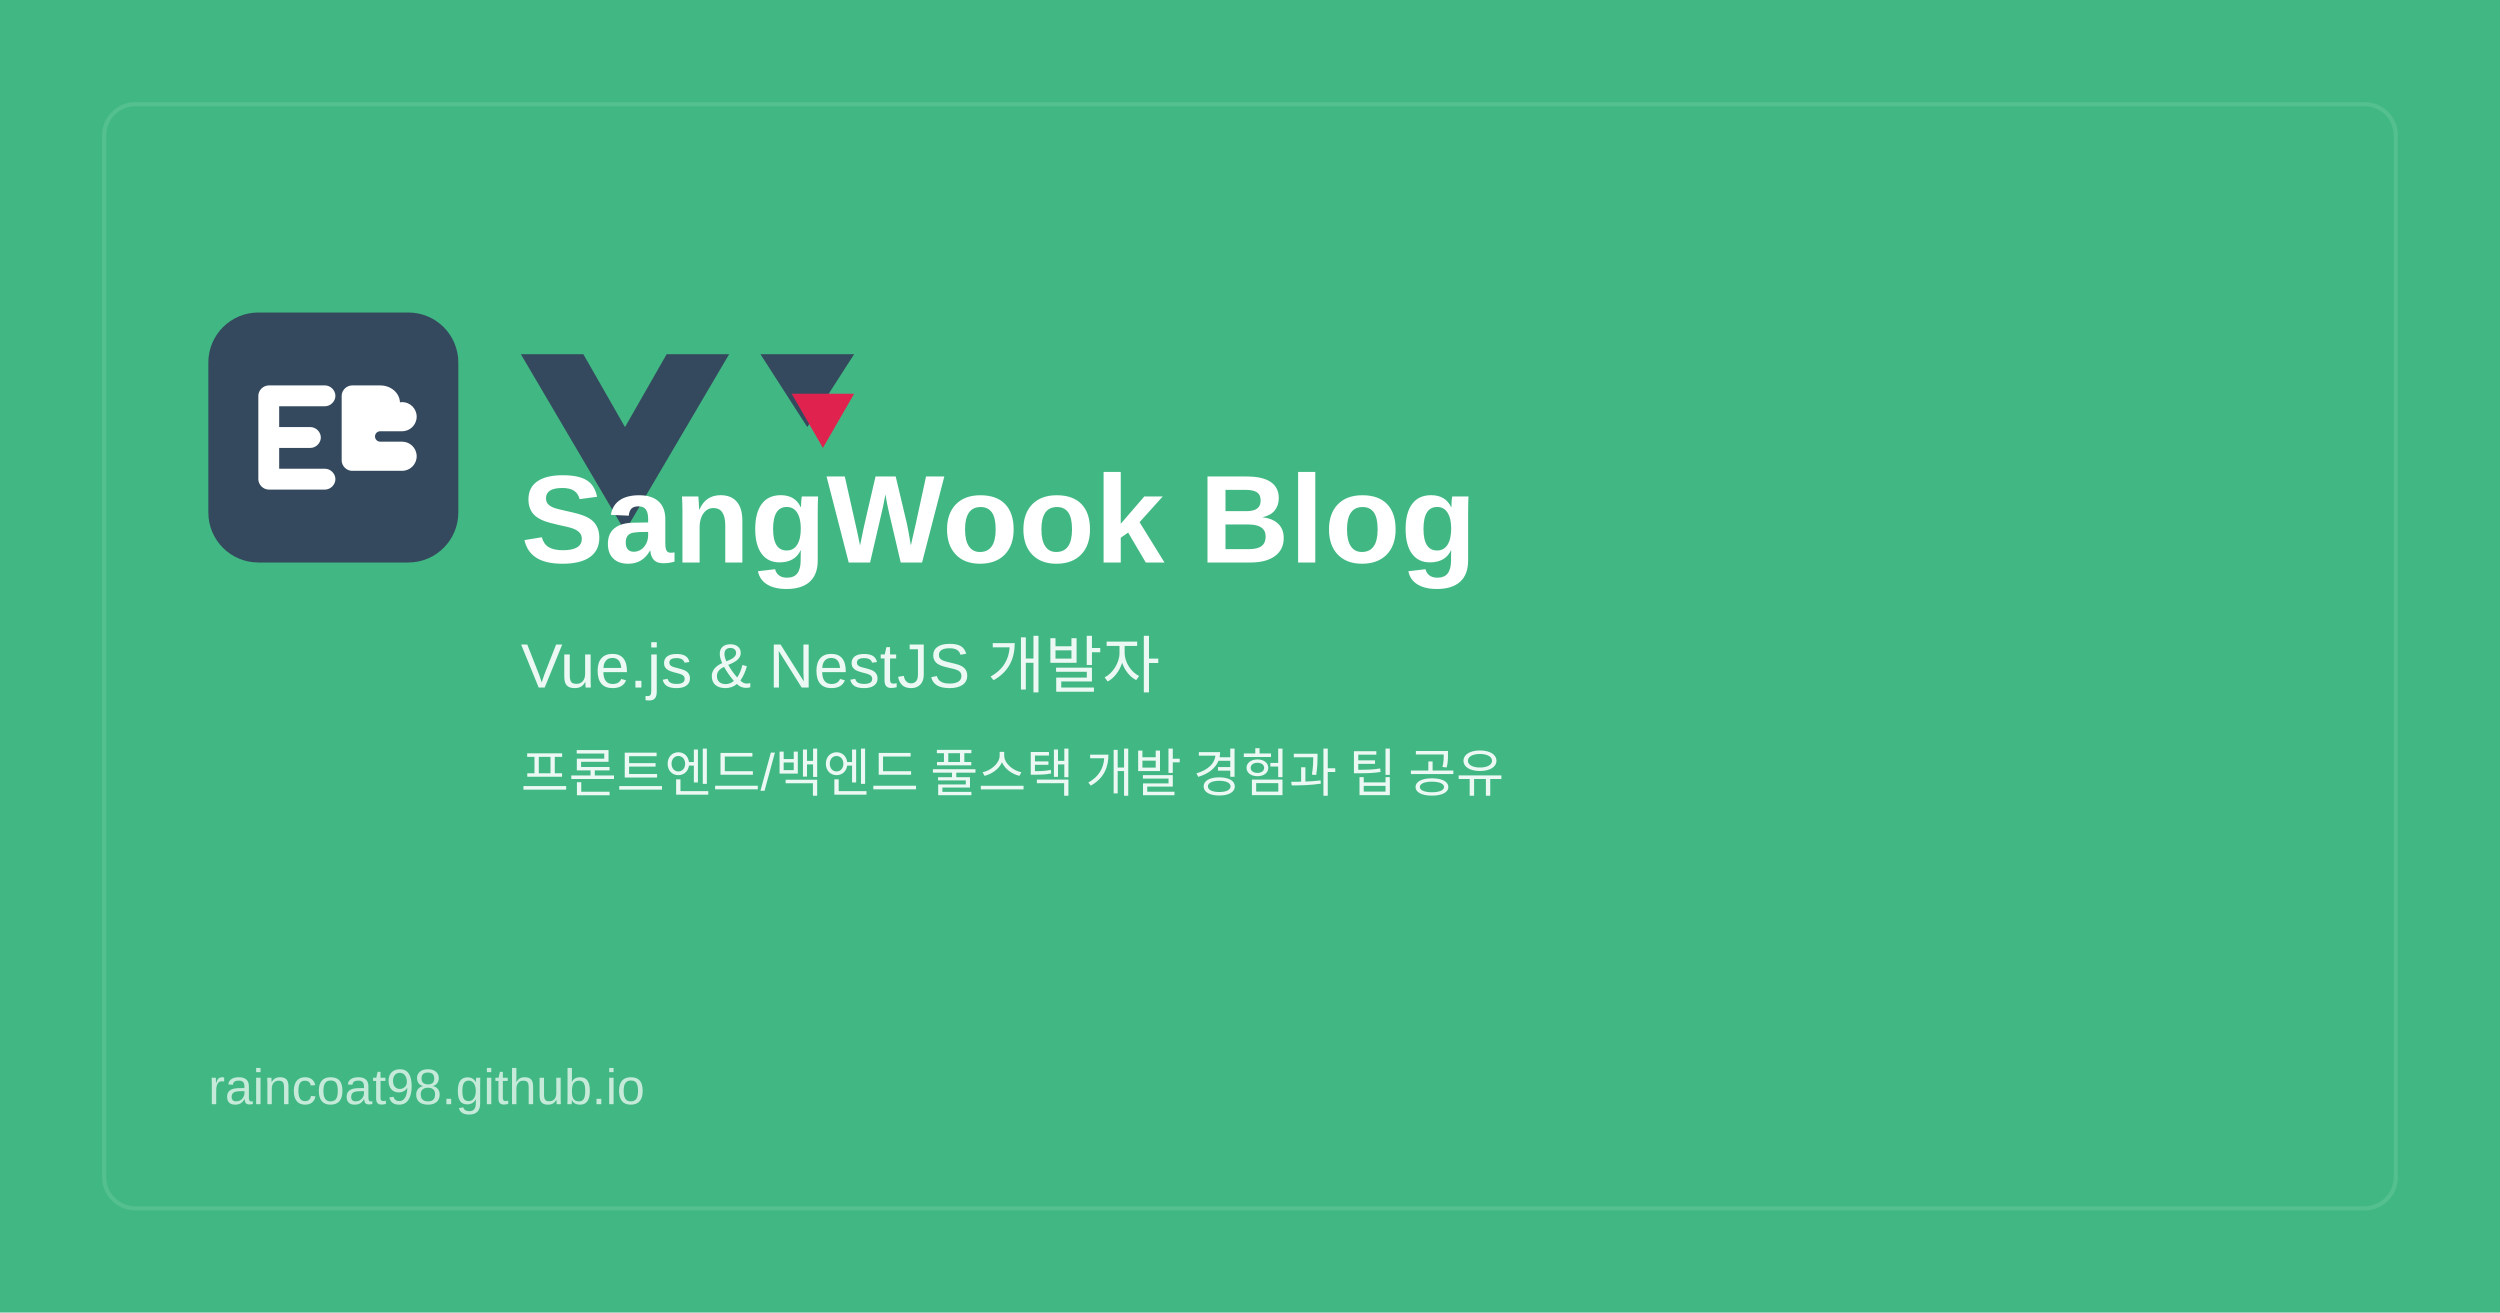
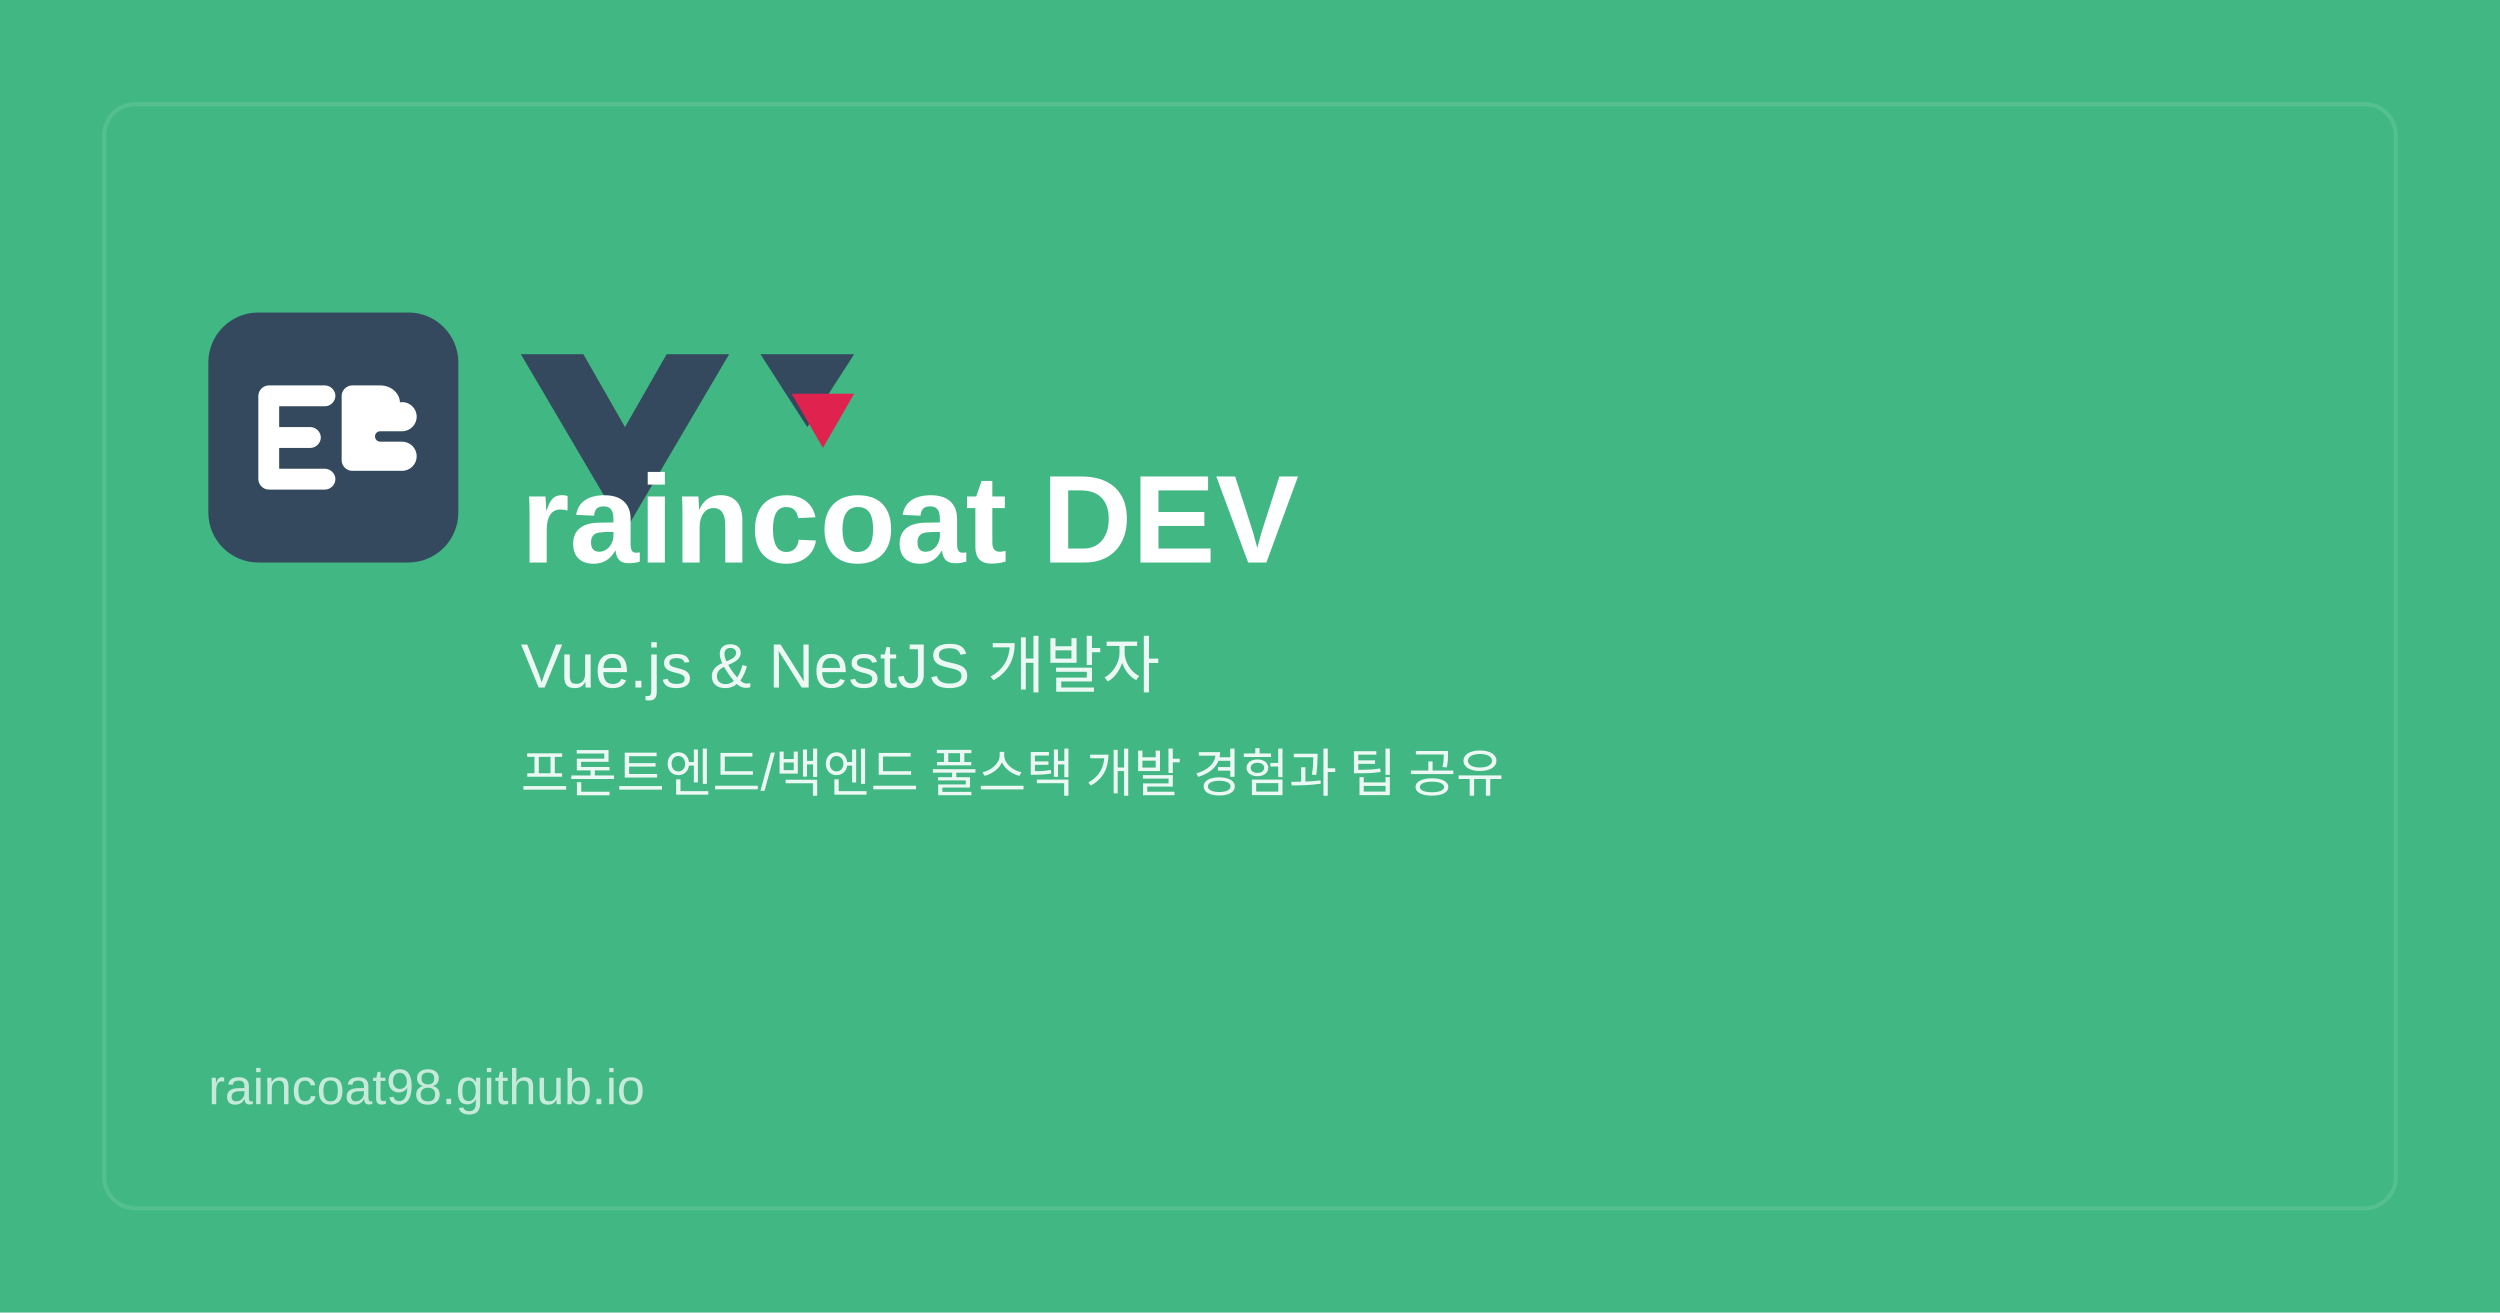
<svg xmlns="http://www.w3.org/2000/svg" width="1200" height="630" viewBox="0 0 1200 630" fill="none">
  <rect width="1200" height="630" fill="#41B883" />
  <rect x="50" y="50" width="1100" height="530" rx="15" stroke="white" stroke-width="2" stroke-opacity="0.1" />
  <rect x="100" y="150" width="120" height="120" rx="24" fill="#34495E" />
  <path d="M124 190C124 187.343 126.343 185 129 185H156C158.657 185 161 187.343 161 190C161 192.657 158.657 195 156 195H134V205H149C151.657 205 154 207.343 154 210C154 212.657 151.657 215 149 215H134V225H156C158.657 225 161 227.343 161 230C161 232.657 158.657 235 156 235H129C126.343 235 124 232.657 124 230V190Z" fill="white" />
  <path d="M164 190C164 187.343 166.343 185 169 185H182.5C187.642 185 191.801 188.582 191.975 193.122C192.315 193.042 192.655 193 193 193C196.866 193 200 196.134 200 200C200 203.866 196.866 207 193 207H193H182.5C181.12 207 180 208.12 180 209.5C180 210.88 181.12 212 182.5 212H193C196.866 212 200 215.134 200 219C200 222.866 196.866 226 193 226H169C166.343 226 164 223.657 164 221V190Z" fill="white" />
  <path d="M280 170L300 205L320 170H350L300 255L250 170H280Z" fill="#34495E" />
  <path d="M365 170H410L387.5 205L365 170Z" fill="#34495E" />
  <path d="M380 189L395 215L410 189H380Z" fill="#E0234E" />
-   <text x="250" y="270" font-family="Arial, sans-serif" font-weight="bold" font-size="60" fill="white">SangWook Blog</text>
+   <text x="250" y="270" font-family="Arial, sans-serif" font-weight="bold" font-size="60" fill="white">raincoat DEV</text>
  <text x="250" y="330" font-family="Arial, sans-serif" font-size="30" fill="white" opacity="0.9">Vue.js &amp; NestJS 개발자</text>
  <text x="250" y="380" font-family="Arial, sans-serif" font-size="25" fill="white" opacity="0.9">프론트엔드/백엔드 풀스택 개발 경험과 팁 공유</text>
  <text x="100" y="530" font-family="Arial, sans-serif" font-size="24" fill="white" opacity="0.7">raincoat98.github.io</text>
</svg>
